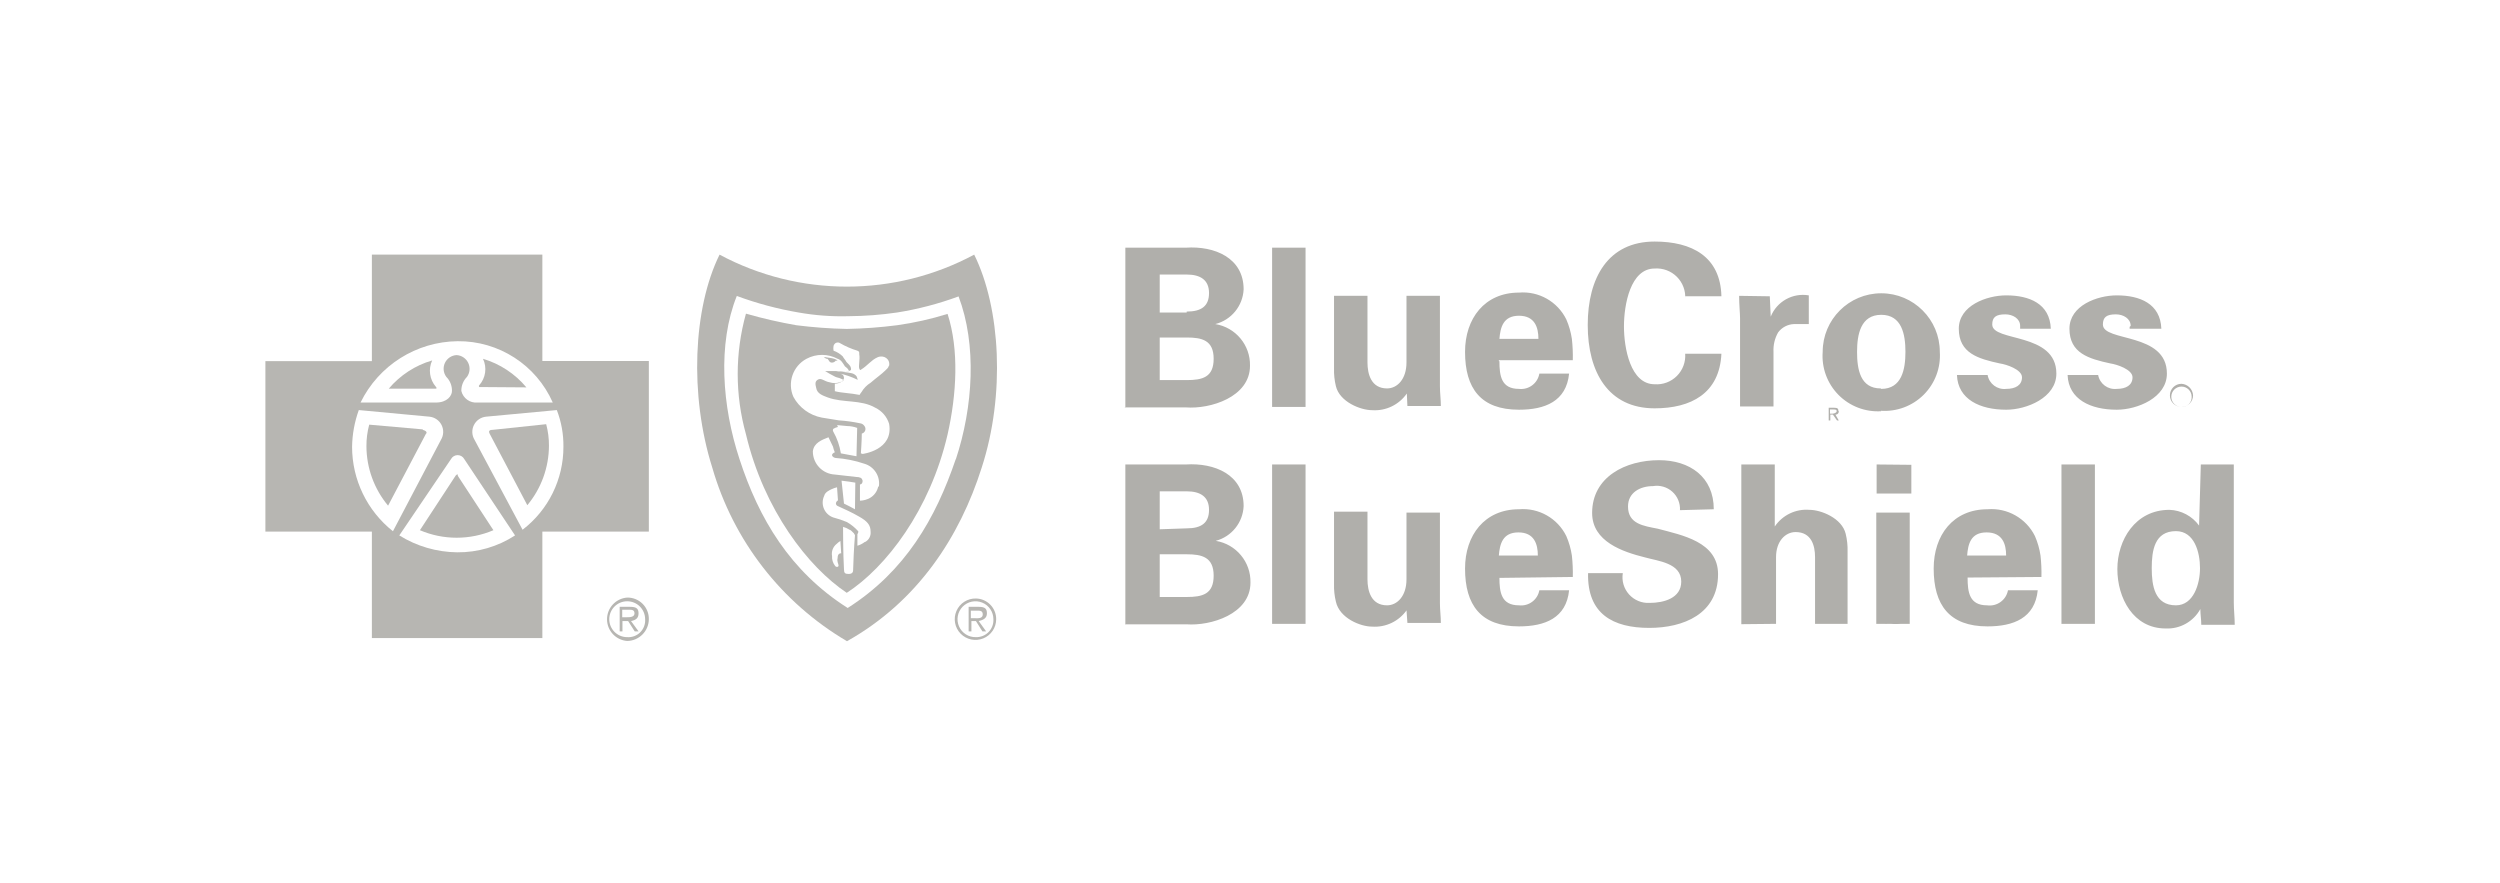
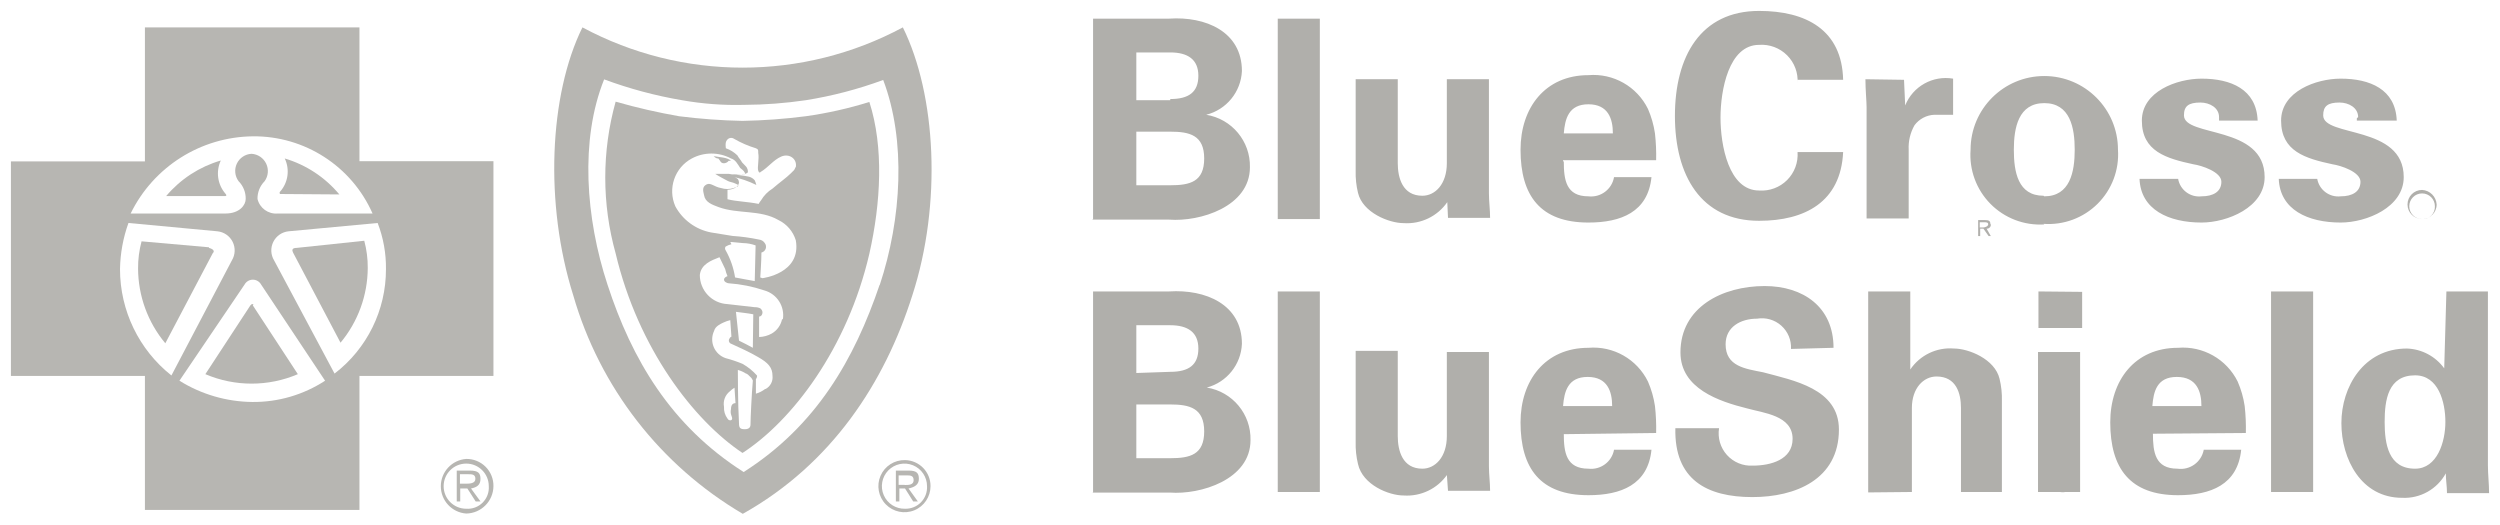
- <svg xmlns="http://www.w3.org/2000/svg" id="Layer_1" data-name="Layer 1" viewBox="0 0 216 76.29">
+ <svg xmlns="http://www.w3.org/2000/svg" id="Layer_1" data-name="Layer 1" viewBox="22.18 20.12 171.65 36.03">
  <defs>
    <style>.cls-1{fill:#b0afab;}.cls-2{fill:#b7b6b2;}</style>
  </defs>
  <path class="cls-1" d="M97.23,35.16V21.4h5.22c2.49-.17,5,.88,5,3.6A3.25,3.25,0,0,1,105,28a3.57,3.57,0,0,1,3,3.6c0,2.72-3.45,3.76-5.54,3.6h-5.3Zm5.3-8.24c1.28,0,1.93-.48,1.93-1.6s-.73-1.6-1.93-1.6H100.2V27h2.33Zm0,5.92c1.36,0,2.33-.24,2.33-1.84s-1-1.84-2.33-1.84H100.2v3.68ZM112.8,21.4V35.16h-2.89V21.4ZM121.55,34a3.37,3.37,0,0,1-3,1.44c-1,0-2.81-.72-3.13-2.08a5.75,5.75,0,0,1-.16-1.52V25.56h2.89v5.76c0,1,.32,2.24,1.69,2.24.88,0,1.68-.8,1.68-2.24V25.56h2.89V33.4c0,.56.08,1.12.08,1.68h-2.89L121.55,34Zm8-2.8c0,1.28.16,2.4,1.69,2.4A1.6,1.6,0,0,0,133,32.28h2.57c-.24,2.4-2.09,3.12-4.33,3.12-3.3,0-4.66-1.84-4.66-5,0-2.88,1.69-5.12,4.66-5.12a4.17,4.17,0,0,1,4.09,2.32,6.64,6.64,0,0,1,.48,1.68,13.56,13.56,0,0,1,.08,1.84H129.5v.08Zm3.37-1.92c0-1-.32-2-1.68-2s-1.61,1-1.69,2Zm12.68-3.44a2.47,2.47,0,0,0-2.64-2.64c-2.09,0-2.65,3.12-2.65,5s.56,5,2.65,5a2.47,2.47,0,0,0,2.64-2.64h3.13c-.16,3.44-2.64,4.72-5.77,4.72-4,0-5.78-3.12-5.78-7.2s1.76-7.21,5.78-7.21c3.21,0,5.69,1.29,5.77,4.73h-3.13Zm7.31-.24.08,1.76a3,3,0,0,1,3.29-1.84V28H155a1.79,1.79,0,0,0-1.37.72,3.08,3.08,0,0,0-.4,1.68v4.72h-2.89V27.48c0-.4-.08-1.2-.08-1.92Zm9.63,9.93a4.78,4.78,0,0,1-5.06-5.13,5.06,5.06,0,1,1,10.12,0A4.78,4.78,0,0,1,162.49,35.49Zm0-1.93c1.77,0,2.09-1.68,2.09-3.2s-.32-3.2-2.09-3.2-2.09,1.68-2.09,3.2S160.73,33.56,162.49,33.56Zm12-5.44c0-.64-.64-1-1.28-1-.81,0-1.13.24-1.13.88,0,1.52,5.54.64,5.54,4.24,0,2.08-2.57,3.12-4.33,3.12-2.25,0-4.18-.88-4.26-3h2.65a1.46,1.46,0,0,0,1.61,1.2c.8,0,1.36-.32,1.36-1s-1.36-1.12-1.92-1.2c-1.85-.4-3.54-.88-3.54-3,0-2,2.41-2.88,4.1-2.88,2,0,3.77.72,3.85,2.88h-2.65Zm9.55,0c0-.64-.64-1-1.28-1-.8,0-1.12.24-1.12.88,0,1.52,5.53.64,5.53,4.24,0,2.08-2.56,3.12-4.33,3.12-2.25,0-4.17-.88-4.25-3h2.64a1.47,1.47,0,0,0,1.61,1.2c.8,0,1.36-.32,1.36-1s-1.36-1.12-1.92-1.2c-1.85-.4-3.53-.88-3.53-3,0-2,2.4-2.88,4.09-2.88,2,0,3.77.72,3.85,2.88H184v-.16ZM97.23,53.9V40.13h5.22c2.49-.16,5,.88,5,3.6a3.25,3.25,0,0,1-2.41,3,3.57,3.57,0,0,1,3,3.61c0,2.72-3.45,3.76-5.54,3.6h-5.3Zm5.3-8.25c1.28,0,1.93-.48,1.93-1.6s-.73-1.6-1.93-1.6H100.2v3.28Zm0,5.93c1.36,0,2.33-.24,2.33-1.84s-1-1.85-2.33-1.85H100.2v3.69ZM112.8,40.13V53.9h-2.89V40.13Zm8.75,12.57a3.37,3.37,0,0,1-3,1.44c-1,0-2.81-.72-3.13-2.16a5.75,5.75,0,0,1-.16-1.52V44.21h2.89v5.85c0,1,.32,2.24,1.69,2.24.88,0,1.68-.8,1.68-2.24V44.29h2.89v7.85c0,.56.08,1.12.08,1.68h-2.89l-.08-1.12Zm8-2.8c0,1.28.16,2.4,1.69,2.4A1.6,1.6,0,0,0,133,51h2.57c-.24,2.4-2.09,3.12-4.33,3.12-3.3,0-4.66-1.84-4.66-5,0-2.88,1.69-5.12,4.66-5.12a4.17,4.17,0,0,1,4.09,2.32,6.64,6.64,0,0,1,.48,1.68,13.64,13.64,0,0,1,.08,1.85l-6.34.08ZM132.87,48c0-1-.32-2-1.68-2s-1.61,1-1.69,2Zm12.28-3.92A2,2,0,0,0,142.82,42c-1.12,0-2.16.56-2.16,1.76,0,1.52,1.36,1.68,2.57,1.92,2.08.56,5.21,1.12,5.21,3.93,0,3.44-3,4.64-5.94,4.64-3.13,0-5.37-1.2-5.29-4.73h3a2.22,2.22,0,0,0,2.32,2.57c1.21,0,2.73-.4,2.73-1.84,0-1.61-2-1.77-3.13-2.09-1.92-.48-4.57-1.36-4.57-3.84,0-3.12,2.89-4.56,5.78-4.56,2.65,0,4.73,1.44,4.73,4.24l-3,.08Zm5.3,9.85V40.13h2.89v5.36a3.29,3.29,0,0,1,3-1.44c1,0,2.81.72,3.13,2.08a5.75,5.75,0,0,1,.16,1.52V53.9h-2.81V48.13c0-1-.32-2.16-1.68-2.16-.89,0-1.69.8-1.69,2.16V53.9Zm14.69-13.77v2.48h-3V40.13ZM165,44.29V53.9h-2.89V44.29ZM170,49.9c0,1.28.16,2.4,1.68,2.4A1.61,1.61,0,0,0,173.49,51h2.57c-.24,2.4-2.09,3.12-4.34,3.12-3.29,0-4.65-1.84-4.65-5,0-2.88,1.68-5.12,4.65-5.12a4.19,4.19,0,0,1,4.1,2.32A6.64,6.64,0,0,1,176.3,48a13.64,13.64,0,0,1,.08,1.85L170,49.9ZM173.33,48c0-1-.32-2-1.69-2s-1.6,1-1.68,2ZM181,40.13V53.9h-2.89V40.13Zm9.15,0H193V52.06c0,.64.08,1.28.08,1.92h-2.89c0-.48-.08-.88-.08-1.36a3.24,3.24,0,0,1-3,1.68c-2.8,0-4.17-2.64-4.17-5.13s1.53-5.12,4.5-5.12A3.3,3.3,0,0,1,190,45.41ZM188,52.3c1.52,0,2.08-1.84,2.08-3.21s-.48-3.2-2.08-3.2c-1.85,0-2.09,1.68-2.09,3.2S186.17,52.3,188,52.3Zm.48-17.14a.88.88,0,1,1,.88-.88.84.84,0,0,1-.88.88Zm0-2a1,1,0,1,0,1,1,1.06,1.06,0,0,0-1-1Z" />
  <path class="cls-1" d="M158.33,35.74h-.22v-.36h.29c.15,0,.29,0,.29.14s-.22.22-.36.22m.51-.22c0-.22-.08-.29-.37-.29H158v1.1h.14v-.51h.22l.36.51h.15l-.29-.51a.27.27,0,0,0,.29-.3m5,18.24a.81.81,0,1,1,.79-.81.81.81,0,0,1-.79.81m0-1.84a1,1,0,1,0,.93.95,1,1,0,0,0-.93-.95" />
  <path class="cls-1" d="M163.19,53.31H163V53h.32c.17,0,.33,0,.33.13s-.16.2-.41.2m.65-.2c0-.19-.08-.26-.4-.26h-.58v1H163v-.46h.24l.33.46h.16l-.32-.46c.24,0,.4-.06.4-.26" />
  <path class="cls-2" d="M54.19,51.63a1.88,1.88,0,0,0,0,3.75,1.9,1.9,0,0,0,1.87-1.88A1.84,1.84,0,0,0,54.19,51.63Zm0,3.42a1.55,1.55,0,1,1,1.55-1.55A1.45,1.45,0,0,1,54.19,55.05Z" />
  <path class="cls-2" d="M55.17,53c0-.4-.16-.57-.73-.57h-.9v2.12h.24v-.89h.49l.57.89h.33l-.65-.89C54.92,53.58,55.17,53.42,55.17,53Zm-1,.33h-.41v-.65h.57c.25,0,.49,0,.49.32s-.4.33-.65.33ZM39.54,41c-.09,0-.09,0-.17.09l-3.09,4.72a8.08,8.08,0,0,0,6.35,0l-3.09-4.72c.08-.09,0-.09,0-.09Zm-3-3.9-4.64-.41a7,7,0,0,0-.24,1.87,8.06,8.06,0,0,0,1.87,5.13l3.26-6.19C36.93,37.38,36.85,37.22,36.52,37.14Z" />
  <path class="cls-2" d="M46.86,31.19V22H32.13v9.2h-9.2V45.93h9.2v9.2H46.86v-9.2h9.2V31.19Zm-7.32-1.71a8.89,8.89,0,0,1,8.22,5.3H41.25a1.31,1.31,0,0,1-1.39-1,1.68,1.68,0,0,1,.49-1.22,1.19,1.19,0,0,0-.9-1.88,1.18,1.18,0,0,0-.89,1.88,1.68,1.68,0,0,1,.49,1.22c0,.41-.41,1-1.39,1H31.15a9.45,9.45,0,0,1,8.39-5.3ZM30.42,38.6A9.8,9.8,0,0,1,31,35.43l6.1.57a1.32,1.32,0,0,1,1,2l-4.15,7.9A9.31,9.31,0,0,1,30.42,38.6ZM44.5,46.26a9,9,0,0,1-5,1.46,9.65,9.65,0,0,1-5-1.46l4.47-6.6a.65.65,0,0,1,1.14,0Zm.65-.49L41,38a1.32,1.32,0,0,1,1-2l6.11-.57a8.52,8.52,0,0,1,.57,3.17A9,9,0,0,1,45.15,45.77Z" />
  <path class="cls-2" d="M45.48,33.47A7.75,7.75,0,0,0,41.73,31a2.08,2.08,0,0,1-.32,2.28.11.11,0,0,0,0,.16Zm-2.93,3.67c-.33,0-.33.16-.25.32l3.26,6.19a8.08,8.08,0,0,0,1.87-5.13,7,7,0,0,0-.24-1.87Zm-5.21-6a7.75,7.75,0,0,0-3.75,2.44h4.07c.08,0,.08-.08,0-.16a2.12,2.12,0,0,1-.32-2.28Z" />
  <path class="cls-2" d="M84.17,22a23.27,23.27,0,0,1-22,0c-2.29,4.64-2.61,12.13-.63,18.4a25.63,25.63,0,0,0,11.64,15c6.1-3.42,9.74-9,11.64-15C86.86,34.12,86.46,26.63,84.17,22ZM82.58,39.66c-1.74,5.13-4.35,9.69-9.34,12.87-5-3.18-7.68-7.74-9.35-12.87-1.5-4.56-1.9-9.93-.23-14.09A29.69,29.69,0,0,0,69,27a21.26,21.26,0,0,0,4.28.32A30.11,30.11,0,0,0,77.51,27a28.12,28.12,0,0,0,5.31-1.39c1.58,4.16,1.27,9.53-.24,14.09Z" />
  <path class="cls-2" d="M77.51,28.1a39.77,39.77,0,0,1-4.35.32,41.46,41.46,0,0,1-4.36-.32c-1.42-.25-2.85-.57-4.35-1a19.4,19.4,0,0,0,0,10.42C66,44.06,69.83,49,73.16,51.22c3.4-2.2,7.2-7.16,8.71-13.68.79-3.5,1-7.32,0-10.42A27.33,27.33,0,0,1,77.51,28.1ZM72.37,48.21c-.08.33.08.49.08.65s-.24.16-.32,0a1.22,1.22,0,0,1-.24-.81,1.09,1.09,0,0,1,.4-1.06,1.66,1.66,0,0,1,.32-.25l.07,1.06c-.15,0-.31.08-.31.41Zm1.34,1.06c0,.16-.08.32-.39.32s-.4-.08-.4-.4c-.08-1.31-.08-3.67-.08-3.67a1.93,1.93,0,0,1,.56.25c.08,0,.23.16.39.32,0,.08.08.08.08.17-.08.89-.16,2.6-.16,3Zm1-2.44a1.9,1.9,0,0,1-.63.32v-1a.35.35,0,0,0,.08-.24,3.84,3.84,0,0,0-1-.81A8.92,8.92,0,0,0,72,44.71a1.36,1.36,0,0,1-.79-1.87c.08-.33.47-.49.63-.57a2.56,2.56,0,0,1,.48-.17l.08,1.14s-.08,0-.16.17a.24.24,0,0,0,.16.32c.55.25,1.26.57,1.82.9.71.4,1,.73,1,1.3A.9.9,0,0,1,74.74,46.83Zm-2-5.3c.56.08.72.08,1.19.17L73.87,44l-.47-.25-.48-.24Zm3.17.49a1.48,1.48,0,0,1-.71,1,1.9,1.9,0,0,1-.87.24V41.86a.25.25,0,0,0,.16-.08.35.35,0,0,0,.07-.25.4.4,0,0,0-.15-.24.87.87,0,0,0-.4-.08L72.13,41a2,2,0,0,1-1.9-2c.08-.74.79-1,1.35-1.22l.39.81a2.55,2.55,0,0,0,.16.49s-.24.08-.24.24.24.25.32.25a9.74,9.74,0,0,1,2.45.49,1.77,1.77,0,0,1,1.27,2Zm-3.64-5.29s.24,0,.95.08a2.62,2.62,0,0,1,.87.16L74,39.42c-.55-.09-.87-.17-1.35-.25A5.49,5.49,0,0,0,72,37.3a.22.22,0,0,1,0-.25,1.35,1.35,0,0,1,.4-.16l-.08-.16Zm2.14,2.44s.08-1.14.08-1.71a.41.41,0,0,0,.23-.65.53.53,0,0,0-.39-.24,12.83,12.83,0,0,0-1.82-.25L71,36.08a3.54,3.54,0,0,1-2.45-1.79A2.56,2.56,0,0,1,69.68,31a2.85,2.85,0,0,1,2.69,0c.31.08.47.41.63.65.08.08.24.16.32.33s-.08.08-.08.08a2.24,2.24,0,0,1-1,0h-.95c.24.16.55.32.87.49.16.08.32.08.48.16s.23.08.23.16-.16.08-.31.16a1.46,1.46,0,0,1-.88,0c-.47-.08-.71-.4-1-.24s-.24.41-.16.73c.08.49.55.65,1,.82,1.34.49,2.85.16,4.11.89a2.28,2.28,0,0,1,1.19,1.39c.4,2.28-2.29,2.6-2.29,2.6ZM76.8,31.6c-.08.24-.16.24-.31.41-.32.32-.8.65-1.27,1.06a2.36,2.36,0,0,0-.79.81,1.15,1.15,0,0,0-.16.24c-.79-.16-1.51-.16-2.14-.32v-.65s.71,0,.79-.49a.44.44,0,0,0-.08-.25.81.81,0,0,0-.39-.16,6.81,6.81,0,0,1,1.66.57A1.81,1.81,0,0,0,74,32.5a.78.78,0,0,0-.4-.25c-.31-.08-1.18-.16-1.18-.16h.71c.16,0,.4-.08.4-.16s0-.25-.16-.41l-.24-.25c-.08-.16-.24-.32-.32-.48a2.17,2.17,0,0,0-.79-.49s-.08-.41.08-.57a.35.35,0,0,1,.48-.08,7,7,0,0,0,1.5.65c.16.08.16.08.16.32.08.41-.08,1,0,1.22s.16.09.16.09c.55-.33.87-.82,1.42-1.06s1.11.16,1,.73Zm7.52,20.11a1.79,1.79,0,1,0,1.75,1.79A1.78,1.78,0,0,0,84.32,51.71Zm0,3.34a1.55,1.55,0,1,1,1.51-1.55A1.47,1.47,0,0,1,84.32,55.05Z" />
  <path class="cls-2" d="M85.27,53c0-.4-.15-.57-.71-.57h-.87v2.12h.24v-.89h.39l.56.89h.32l-.64-.89c.4-.09.71-.25.71-.66Zm-1,.41h-.39v-.65h.55c.24,0,.48,0,.48.33S84.56,53.42,84.32,53.42ZM71.5,31c.15.16.15.33.39.33a.42.42,0,0,0,.32-.17h.16c-.24-.24-.79-.24-1.19-.32C71.34,31,71.42,31,71.5,31Z" />
</svg>
